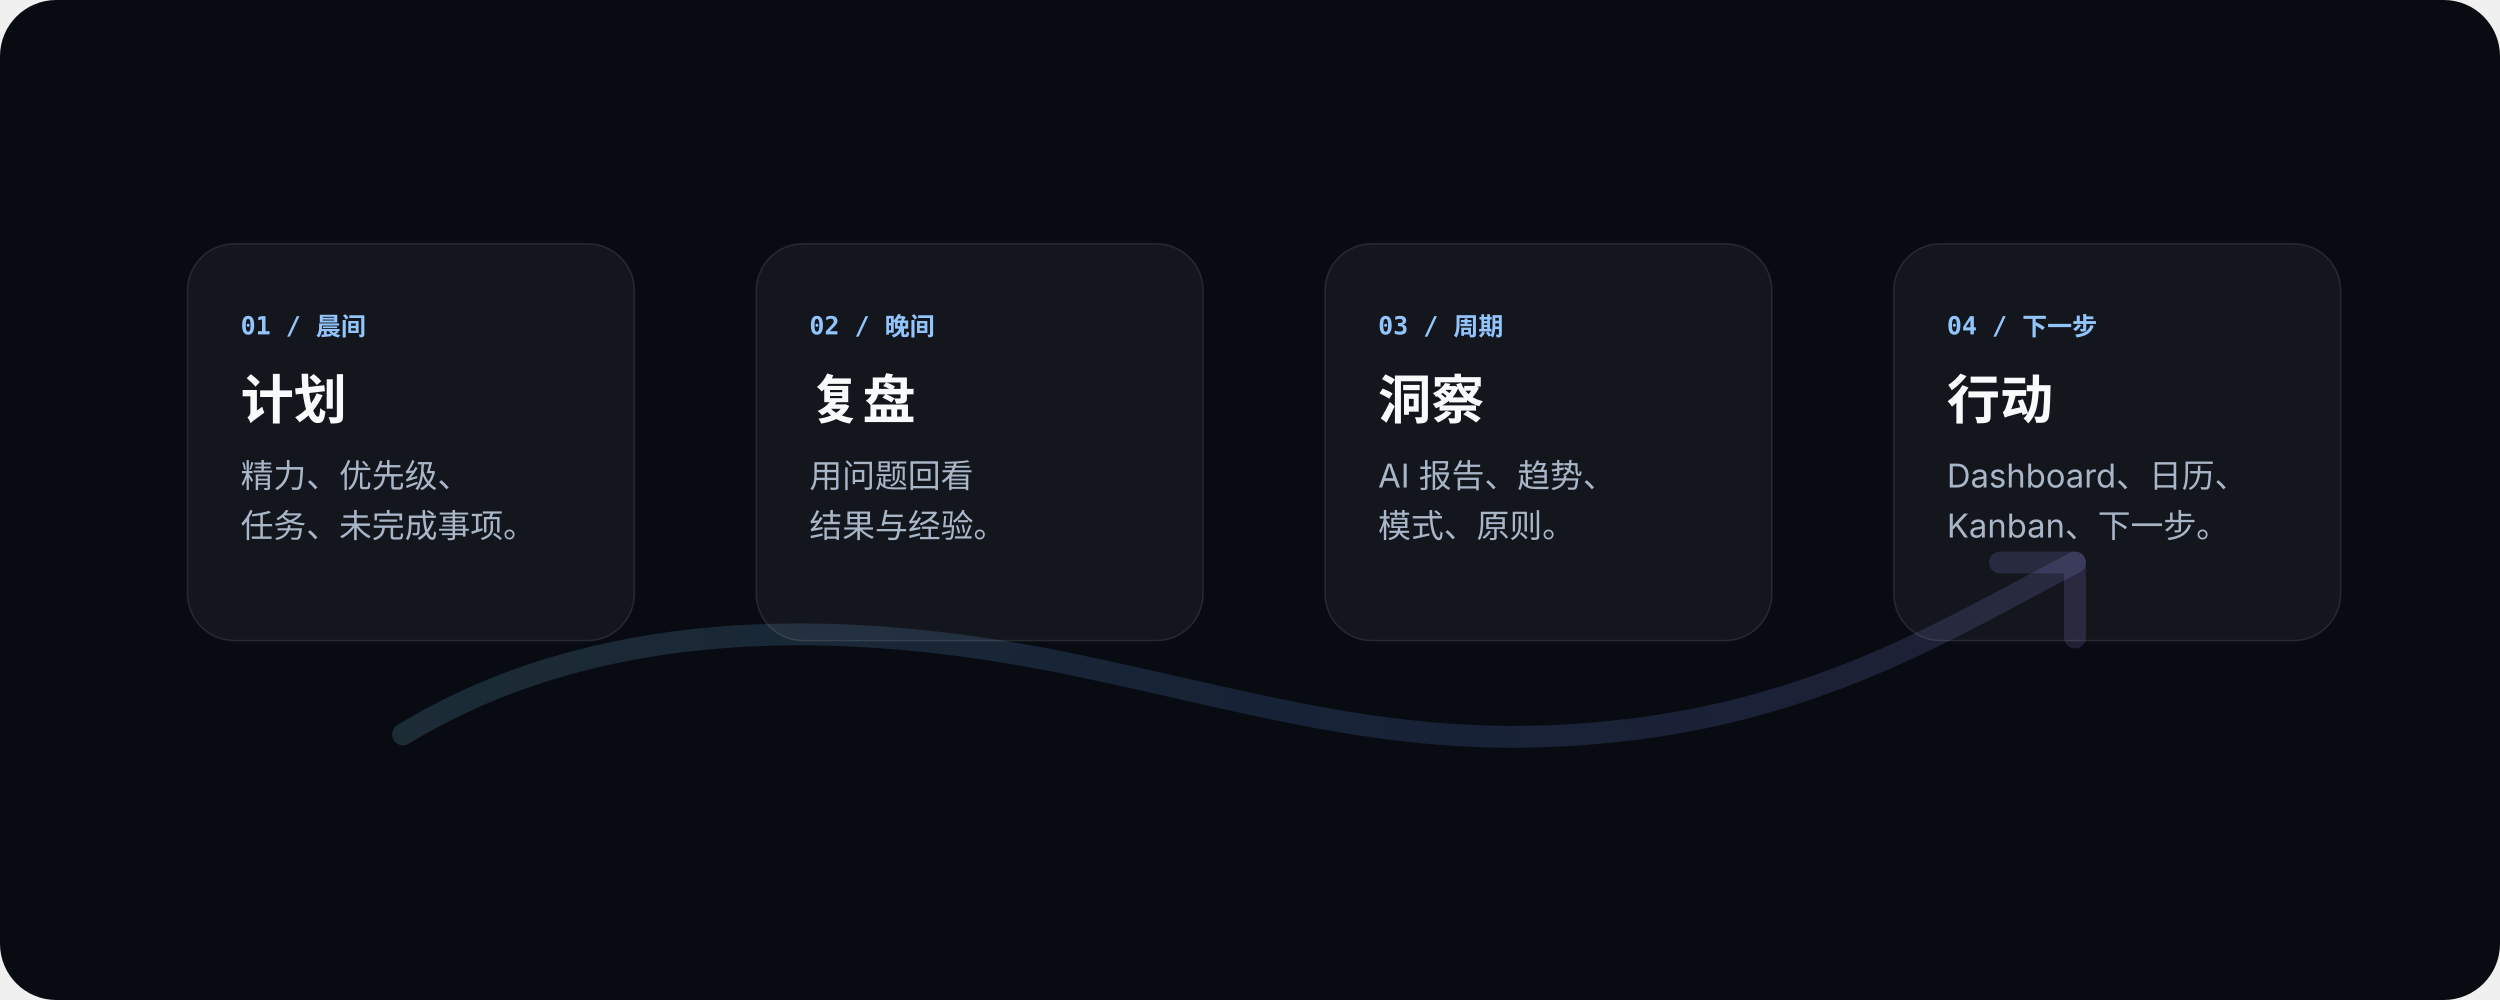
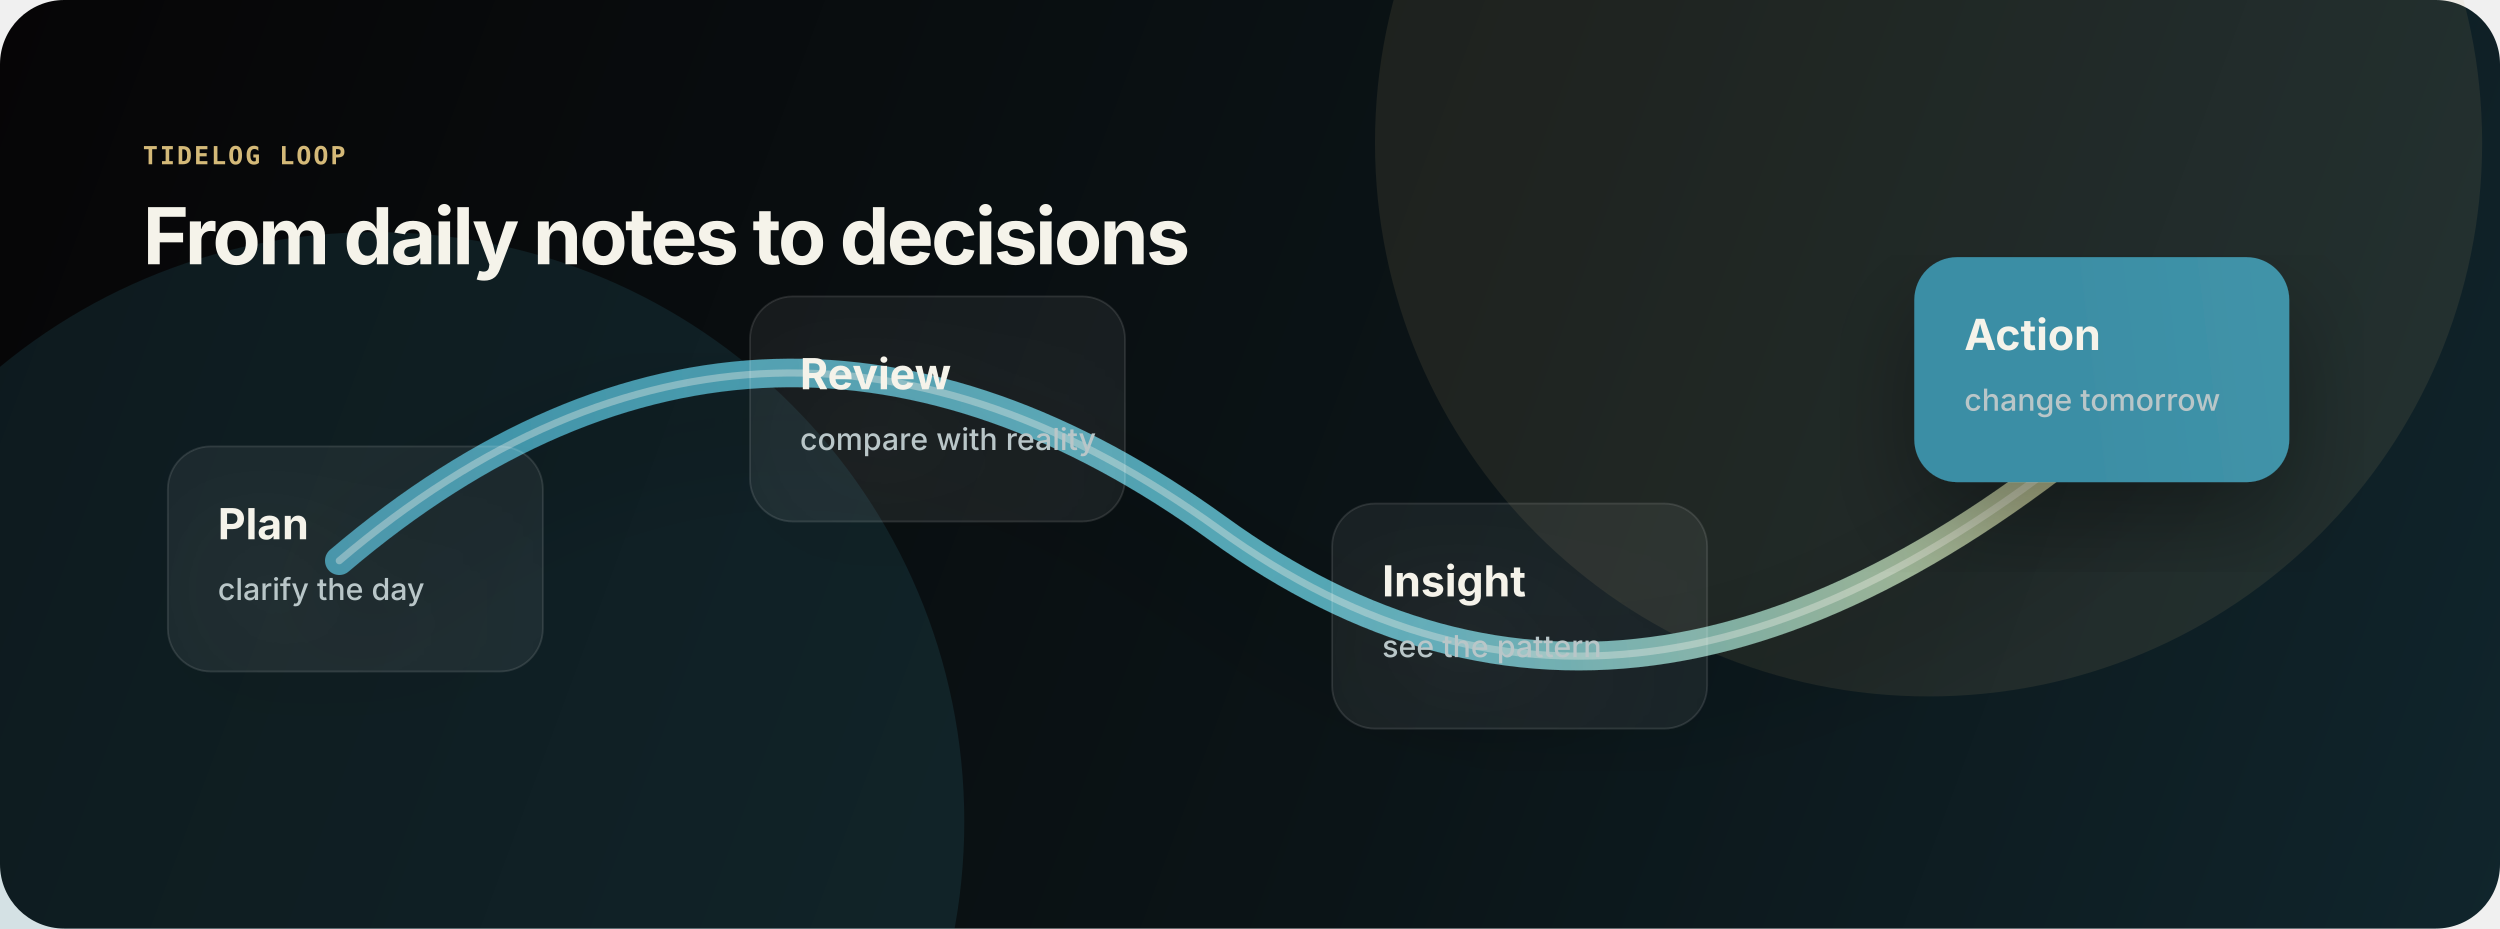
- <svg xmlns="http://www.w3.org/2000/svg" width="1600" height="640" viewBox="0 0 1600 640" fill="none" role="img" aria-labelledby="title desc">
+ <svg xmlns="http://www.w3.org/2000/svg" width="1400" height="520" viewBox="0 0 1400 520" fill="none" role="img" aria-labelledby="title desc">
  <defs>
-     <linearGradient id="accent" x1="140" y1="420" x2="1460" y2="220" gradientUnits="userSpaceOnUse">
-       <stop stop-color="#8BE7F1" />
-       <stop offset=".5" stop-color="#60A5FA" />
-       <stop offset="1" stop-color="#A78BFA" />
+     <linearGradient id="bg" x1="0" y1="0" x2="1400" y2="520" gradientUnits="userSpaceOnUse">
+       <stop stop-color="#060506" />
+       <stop offset="0.58" stop-color="#0B1417" />
+       <stop offset="1" stop-color="#10252C" />
    </linearGradient>
-     <style>.h{font-family:Inter,-apple-system,BlinkMacSystemFont,"SF Pro Display",sans-serif;font-size:34px;font-weight:700;fill:#F8FAFC}.b{font-family:Inter,-apple-system,BlinkMacSystemFont,"SF Pro Text",sans-serif;font-size:21px;font-weight:440;fill:#A9B6C8}.k{font-family:"SF Mono",ui-monospace,Menlo,monospace;font-size:16px;font-weight:560;fill:#93C5FD}</style>
+     <linearGradient id="accent" x1="120" y1="320" x2="1280" y2="180" gradientUnits="userSpaceOnUse">
+       <stop stop-color="#3B8EA5" />
+       <stop offset="0.58" stop-color="#5AABB8" />
+       <stop offset="1" stop-color="#D4B978" />
+     </linearGradient>
+     <filter id="shadow" x="-20%" y="-20%" width="140%" height="160%" color-interpolation-filters="sRGB">
+       <feDropShadow dx="0" dy="24" stdDeviation="28" flood-color="#000" flood-opacity="0.34" />
+     </filter>
+     <style>
+       .title{font-family:Inter,-apple-system,BlinkMacSystemFont,"SF Pro Display",sans-serif;font-size:44px;font-weight:680;letter-spacing:-1.4px;fill:#F5F3EA}
+       .label{font-family:Inter,-apple-system,BlinkMacSystemFont,"SF Pro Text",sans-serif;font-size:24px;font-weight:700;fill:#F5F3EA}
+       .body{font-family:Inter,-apple-system,BlinkMacSystemFont,"SF Pro Text",sans-serif;font-size:17px;font-weight:460;fill:#B9C6C8}
+       .mono{font-family:"SF Mono",ui-monospace,Menlo,monospace;font-size:14px;font-weight:600;fill:#D4B978;letter-spacing:.08em}
+     </style>
  </defs>
-   <rect width="1600" height="640" rx="36" fill="#080B12" />
-   <path d="M258 470C376 398 528 392 690 426C814 452 904 482 1034 468C1168 454 1254 398 1328 360" stroke="url(#accent)" stroke-width="14" stroke-linecap="round" opacity=".16" />
-   <path d="M1280 360H1328V408" stroke="url(#accent)" stroke-width="14" stroke-linecap="round" stroke-linejoin="round" opacity=".16" />
-   <g transform="translate(120 156)">
-     <rect width="286" height="254" rx="30" fill="white" fill-opacity=".045" stroke="white" stroke-opacity=".10" />
-     <text x="34" y="58" class="k">01 / 晨间</text>
-     <text x="34" y="112" class="h">计划</text>
-     <text x="34" y="156" class="b">精力、优先级、</text>
-     <text x="34" y="188" class="b">任务、未完成事项。</text>
+   <rect width="1400" height="520" rx="36" fill="url(#bg)" />
+   <circle cx="1080" cy="80" r="310" fill="#D4B978" fill-opacity=".10" />
+   <circle cx="210" cy="460" r="330" fill="#3B8EA5" fill-opacity=".15" />
+   <text x="80" y="92" class="mono">TIDELOG LOOP</text>
+   <text x="80" y="148" class="title">From daily notes to decisions</text>
+   <path d="M190 314C350 178 516 176 682 296C842 412 1014 390 1216 206" stroke="url(#accent)" stroke-width="16" stroke-linecap="round" filter="url(#shadow)" />
+   <path d="M190 314C350 178 516 176 682 296C842 412 1014 390 1216 206" stroke="#F5F3EA" stroke-opacity=".36" stroke-width="4" stroke-linecap="round" />
+   <g transform="translate(94 250)" filter="url(#shadow)">
+     <rect width="210" height="126" rx="24" fill="#FFFFFF" fill-opacity=".055" stroke="#FFFFFF" stroke-opacity=".11" />
+     <text x="28" y="52" class="label">Plan</text>
+     <text x="28" y="86" class="body">clarify the day</text>
  </g>
-   <g transform="translate(484 156)">
-     <rect width="286" height="254" rx="30" fill="white" fill-opacity=".045" stroke="white" stroke-opacity=".10" />
-     <text x="34" y="58" class="k">02 / 晚间</text>
-     <text x="34" y="112" class="h">复盘</text>
-     <text x="34" y="156" class="b">用问题回看</text>
-     <text x="34" y="188" class="b">结果与经验。</text>
+   <g transform="translate(420 166)" filter="url(#shadow)">
+     <rect width="210" height="126" rx="24" fill="#FFFFFF" fill-opacity=".055" stroke="#FFFFFF" stroke-opacity=".11" />
+     <text x="28" y="52" class="label">Review</text>
+     <text x="28" y="86" class="body">compare with reality</text>
  </g>
-   <g transform="translate(848 156)">
-     <rect width="286" height="254" rx="30" fill="white" fill-opacity=".045" stroke="white" stroke-opacity=".10" />
-     <text x="34" y="58" class="k">03 / 周期</text>
-     <text x="34" y="112" class="h">洞察</text>
-     <text x="34" y="156" class="b">AI 报告、趋势、</text>
-     <text x="34" y="188" class="b">模式、原则。</text>
+   <g transform="translate(746 282)" filter="url(#shadow)">
+     <rect width="210" height="126" rx="24" fill="#FFFFFF" fill-opacity=".055" stroke="#FFFFFF" stroke-opacity=".11" />
+     <text x="28" y="52" class="label">Insight</text>
+     <text x="28" y="86" class="body">see the pattern</text>
  </g>
-   <g transform="translate(1212 156)">
-     <rect width="286" height="254" rx="30" fill="white" fill-opacity=".045" stroke="white" stroke-opacity=".10" />
-     <text x="34" y="58" class="k">04 / 下一步</text>
-     <text x="34" y="112" class="h">行动</text>
-     <text x="34" y="156" class="b">Dashboard、日历、</text>
-     <text x="34" y="188" class="b">Kanban、下一步。</text>
+   <g transform="translate(1072 144)" filter="url(#shadow)">
+     <rect width="210" height="126" rx="24" fill="url(#accent)" />
+     <text x="28" y="52" class="label" fill="#061113">Action</text>
+     <text x="28" y="86" class="body" fill="#061113">change tomorrow</text>
  </g>
</svg>
